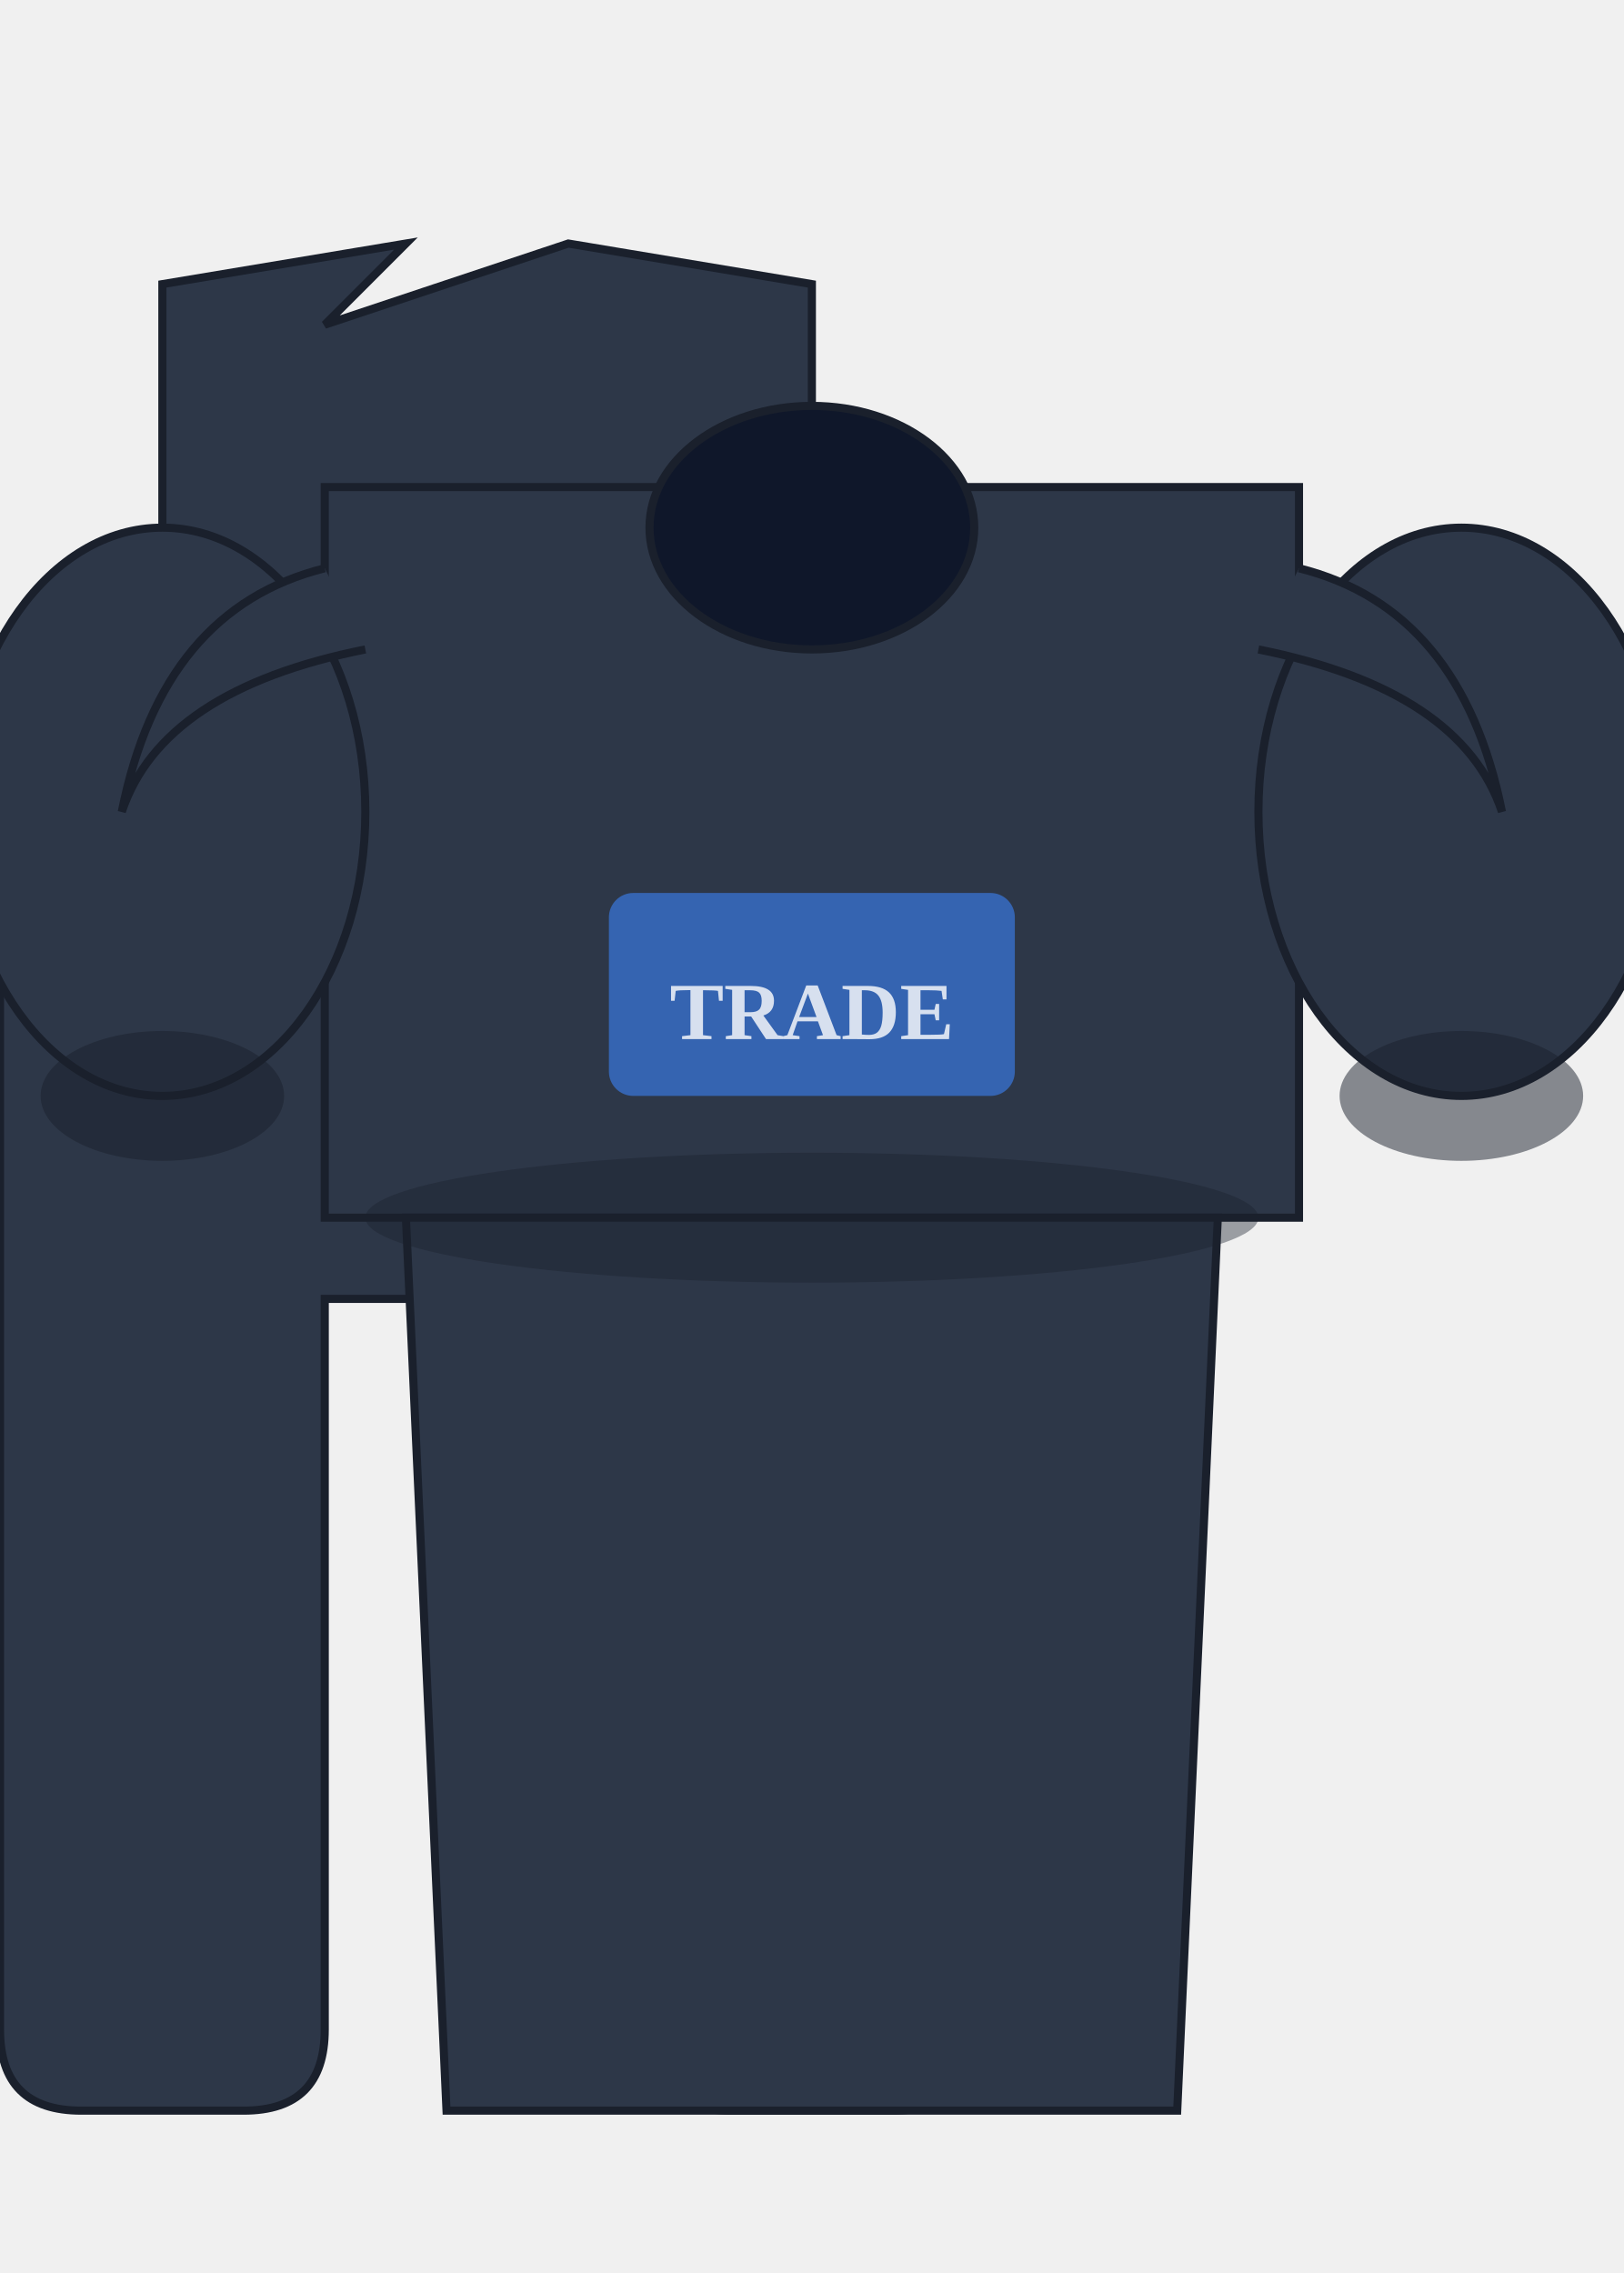
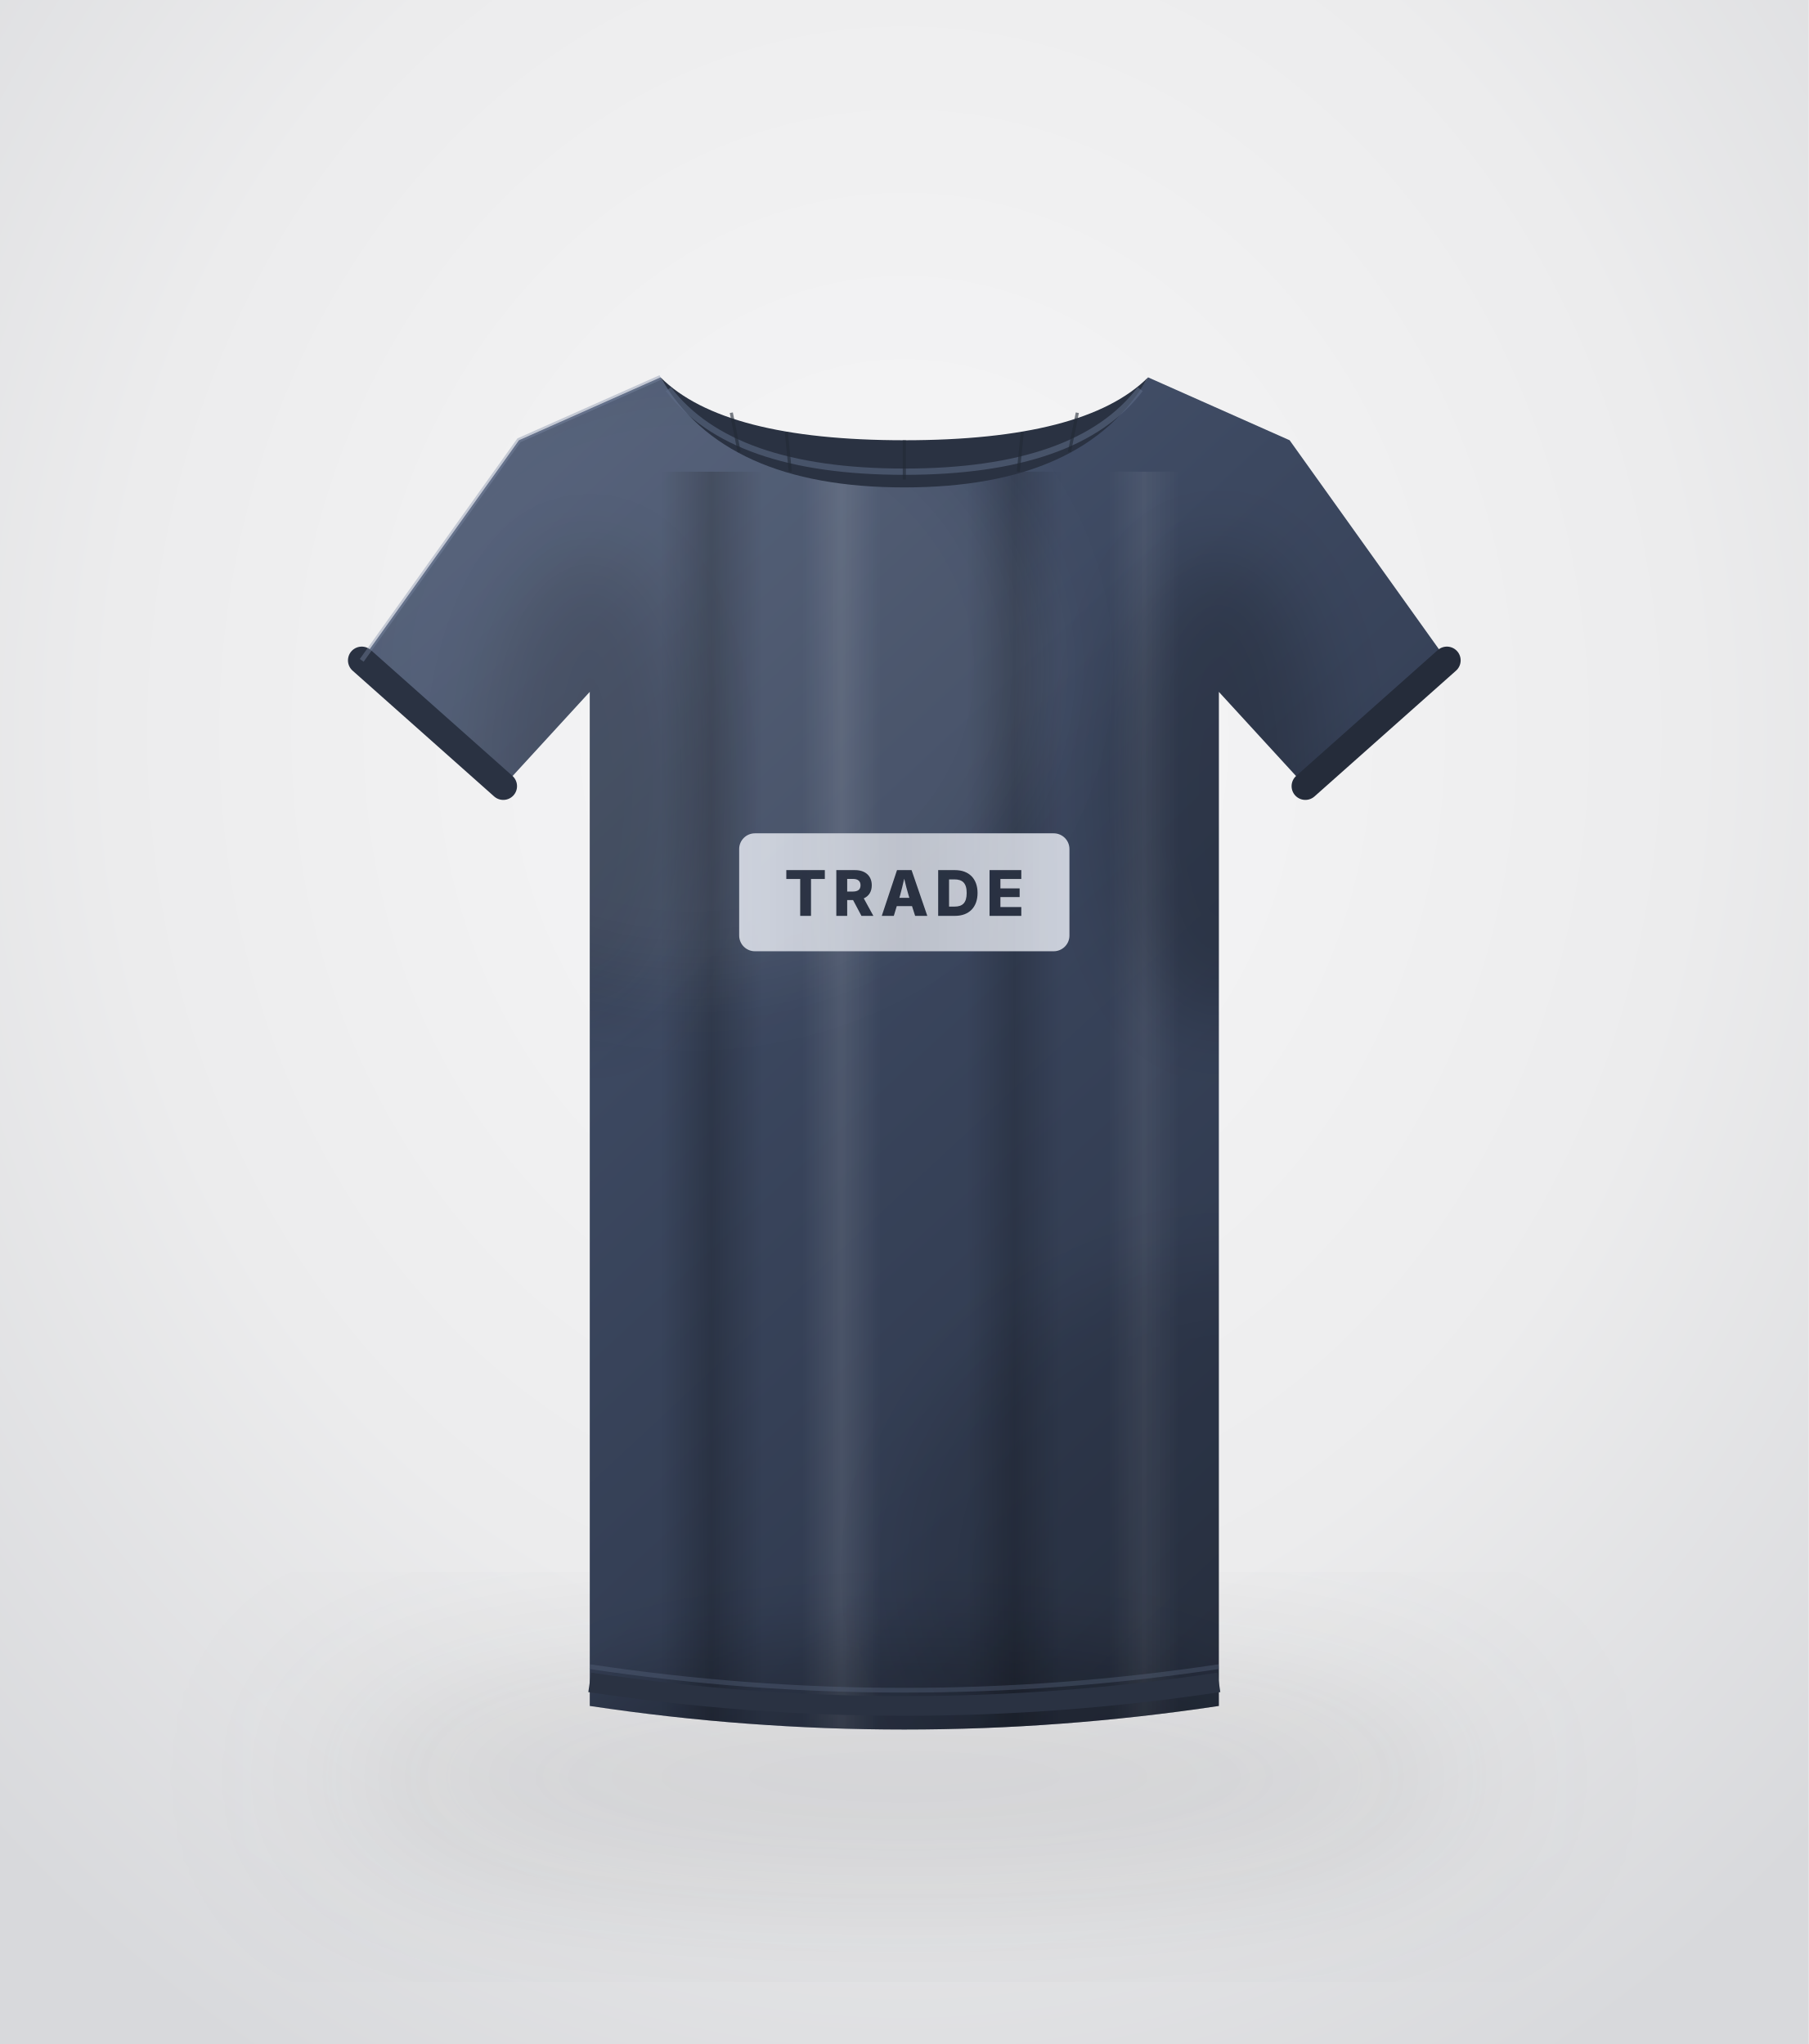
- <svg xmlns="http://www.w3.org/2000/svg" viewBox="0 0 200 280" preserveAspectRatio="xMidYMid meet">
+ <svg xmlns="http://www.w3.org/2000/svg" viewBox="0 0 460 520" preserveAspectRatio="xMidYMid meet">
  <defs>
-     <style>
-       .tshirt-main { fill: #2d3748; stroke: #1a202c; stroke-width: 1; }
-       .tshirt-accent { fill: #3b82f6; }
-     </style>
+     <radialGradient id="backdrop" cx="50%" cy="36%" r="74%">
+       <stop offset="0%" stop-color="#f7f7f8" />
+       <stop offset="60%" stop-color="#ececed" />
+       <stop offset="100%" stop-color="#d8d9dc" />
+     </radialGradient>
+     <linearGradient id="cotton" x1="12%" y1="0%" x2="88%" y2="100%">
+       <stop offset="0%" stop-color="#4d5a74" />
+       <stop offset="38%" stop-color="#3c4860" />
+       <stop offset="75%" stop-color="#313b50" />
+       <stop offset="100%" stop-color="#283040" />
+     </linearGradient>
+     <linearGradient id="foldDark" x1="0%" y1="0%" x2="100%" y2="0%">
+       <stop offset="0%" stop-color="#000000" stop-opacity="0" />
+       <stop offset="50%" stop-color="#000000" stop-opacity="0.22" />
+       <stop offset="100%" stop-color="#000000" stop-opacity="0" />
+     </linearGradient>
+     <linearGradient id="foldLight" x1="0%" y1="0%" x2="100%" y2="0%">
+       <stop offset="0%" stop-color="#ffffff" stop-opacity="0" />
+       <stop offset="50%" stop-color="#ffffff" stop-opacity="0.10" />
+       <stop offset="100%" stop-color="#ffffff" stop-opacity="0" />
+     </linearGradient>
+     <filter id="softShadow" x="-50%" y="-50%" width="200%" height="200%">
+       <feGaussianBlur stdDeviation="10" />
+     </filter>
+     <filter id="ambientBlur" x="-50%" y="-50%" width="200%" height="200%">
+       <feGaussianBlur stdDeviation="24" />
+     </filter>
+     <clipPath id="teeClip">
+       <path d="M 168 96 L 132 112 L 92 168 L 128 200 L 150 176 L 150 434 Q 230 446 310 434 L 310 176 L 332 200 L 368 168 L 328 112 L 292 96                Q 276 122 230 122 Q 184 122 168 96 Z" />
+     </clipPath>
  </defs>
-   <path d="M 40 40 L 70 30 L 100 35 L 100 100 L 120 100 L 120 250 Q 120 260 110 260 L 90 260 Q 80 260 80 250 L 80 160 L 40 160 L 40 250 Q 40 260 30 260 L 10 260 Q 0 260 0 250 L 0 100 L 20 100 L 20 35 L 50 30 Z" class="tshirt-main" />
-   <polygon points="40,60 160,60 160,150 40,150" class="tshirt-main" />
-   <ellipse cx="20" cy="100" rx="25" ry="35" class="tshirt-main" />
-   <ellipse cx="180" cy="100" rx="25" ry="35" class="tshirt-main" />
-   <path d="M 40 70 Q 20 75 15 100 Q 20 85 45 80" class="tshirt-main" />
-   <path d="M 160 70 Q 180 75 185 100 Q 180 85 155 80" class="tshirt-main" />
-   <polygon points="50,150 150,150 145,260 55,260" class="tshirt-main" />
-   <ellipse cx="100" cy="65" rx="20" ry="15" fill="#0f172a" stroke="#1a202c" stroke-width="1" />
-   <rect x="75" y="110" width="50" height="25" rx="3" class="tshirt-accent" opacity="0.6" />
-   <text x="100" y="128" font-size="10" font-weight="bold" fill="white" text-anchor="middle" opacity="0.8">TRADE</text>
-   <ellipse cx="20" cy="135" rx="15" ry="8" fill="#1a202c" opacity="0.5" />
-   <ellipse cx="180" cy="135" rx="15" ry="8" fill="#1a202c" opacity="0.5" />
-   <ellipse cx="100" cy="150" rx="55" ry="8" fill="#1a202c" opacity="0.4" />
+   <rect width="460" height="520" fill="url(#backdrop)" />
+   <ellipse cx="230" cy="452" rx="150" ry="26" fill="#2b2d33" opacity="0.13" filter="url(#ambientBlur)" />
+   <path d="M 168 96 L 132 112 L 92 168 L 128 200 L 150 176 L 150 434 Q 230 446 310 434 L 310 176 L 332 200 L 368 168 L 328 112 L 292 96            Q 276 122 230 122 Q 184 122 168 96 Z" fill="url(#cotton)" />
+   <g clip-path="url(#teeClip)">
+     <rect x="168" y="120" width="26" height="330" fill="url(#foldDark)" />
+     <rect x="204" y="120" width="20" height="330" fill="url(#foldLight)" />
+     <rect x="246" y="120" width="24" height="330" fill="url(#foldDark)" opacity="0.8" />
+     <rect x="282" y="120" width="18" height="330" fill="url(#foldLight)" opacity="0.7" />
+     <ellipse cx="150" cy="200" rx="26" ry="60" fill="#000000" opacity="0.16" filter="url(#softShadow)" />
+     <ellipse cx="310" cy="200" rx="26" ry="60" fill="#000000" opacity="0.20" filter="url(#softShadow)" />
+     <ellipse cx="230" cy="440" rx="90" ry="22" fill="#000000" opacity="0.22" filter="url(#softShadow)" />
+     <ellipse cx="176" cy="170" rx="90" ry="80" fill="#ffffff" opacity="0.07" filter="url(#softShadow)" />
+     <ellipse cx="318" cy="400" rx="90" ry="80" fill="#000000" opacity="0.10" filter="url(#softShadow)" />
+   </g>
+   <path d="M 168 96 Q 184 124 230 124 Q 276 124 292 96 Q 276 112 230 112 Q 184 112 168 96 Z" fill="#2a3242" />
+   <path d="M 170 99 Q 186 120 230 120 Q 274 120 290 99" fill="none" stroke="#5f6d88" stroke-width="1.6" opacity="0.55" />
+   <g stroke="#222936" stroke-width="0.8" opacity="0.6">
+     <line x1="186" y1="105" x2="188" y2="115" />
+     <line x1="200" y1="110" x2="201" y2="120" />
+     <line x1="230" y1="112" x2="230" y2="122" />
+     <line x1="260" y1="110" x2="259" y2="120" />
+     <line x1="274" y1="105" x2="272" y2="115" />
+   </g>
+   <path d="M 92 168 L 128 200" stroke="#2a3242" stroke-width="7" stroke-linecap="round" />
+   <path d="M 368 168 L 332 200" stroke="#252c3a" stroke-width="7" stroke-linecap="round" />
+   <path d="M 150 428 Q 230 440 310 428" fill="none" stroke="#2a3242" stroke-width="5" />
+   <path d="M 150 424 Q 230 436 310 424" fill="none" stroke="#5c6a84" stroke-width="1.2" opacity="0.35" />
+   <g opacity="0.9">
+     <rect x="188" y="212" width="84" height="30" rx="4" fill="#e8ecf4" opacity="0.92" />
+     <text x="230" y="233" text-anchor="middle" font-family="system-ui,-apple-system,'Segoe UI',sans-serif" font-size="16" font-weight="800" letter-spacing="1.5" fill="#2a3242">TRADE</text>
+   </g>
+   <rect x="188" y="212" width="84" height="30" rx="4" fill="url(#foldDark)" opacity="0.35" />
+   <path d="M 168 96 L 132 112 L 92 168" fill="none" stroke="#7c8aa6" stroke-width="1.2" opacity="0.4" />
</svg>
